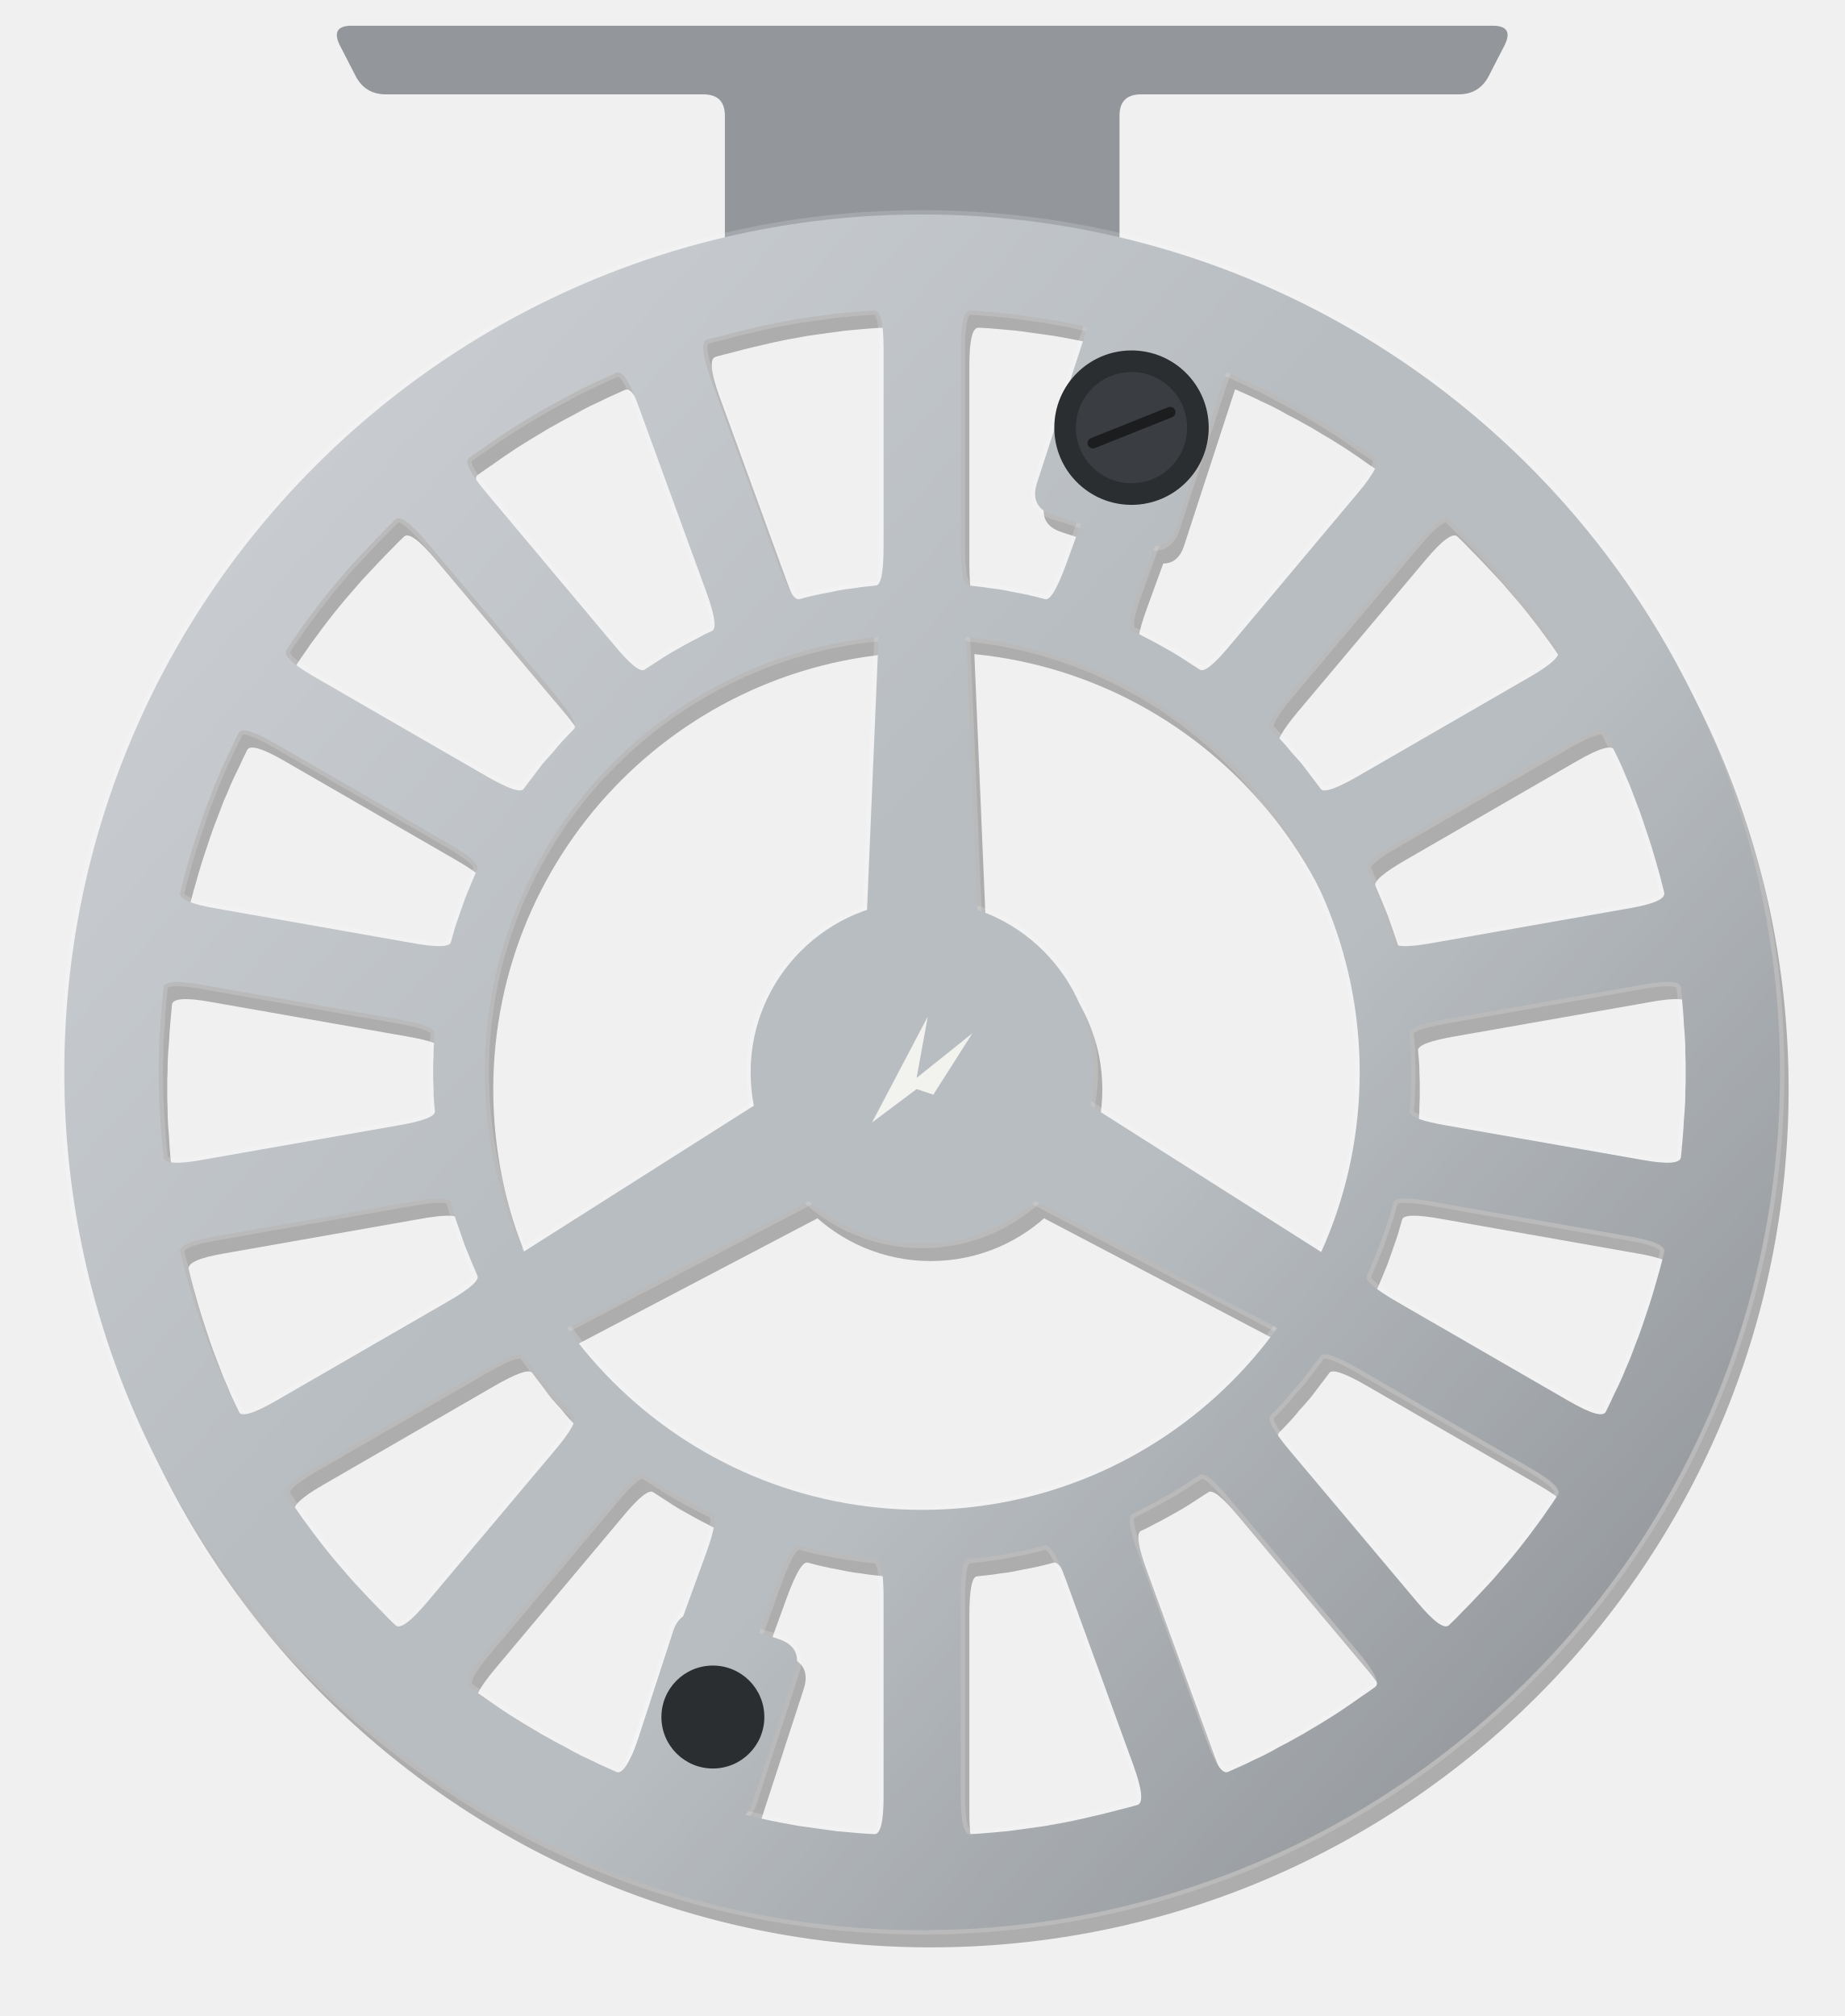
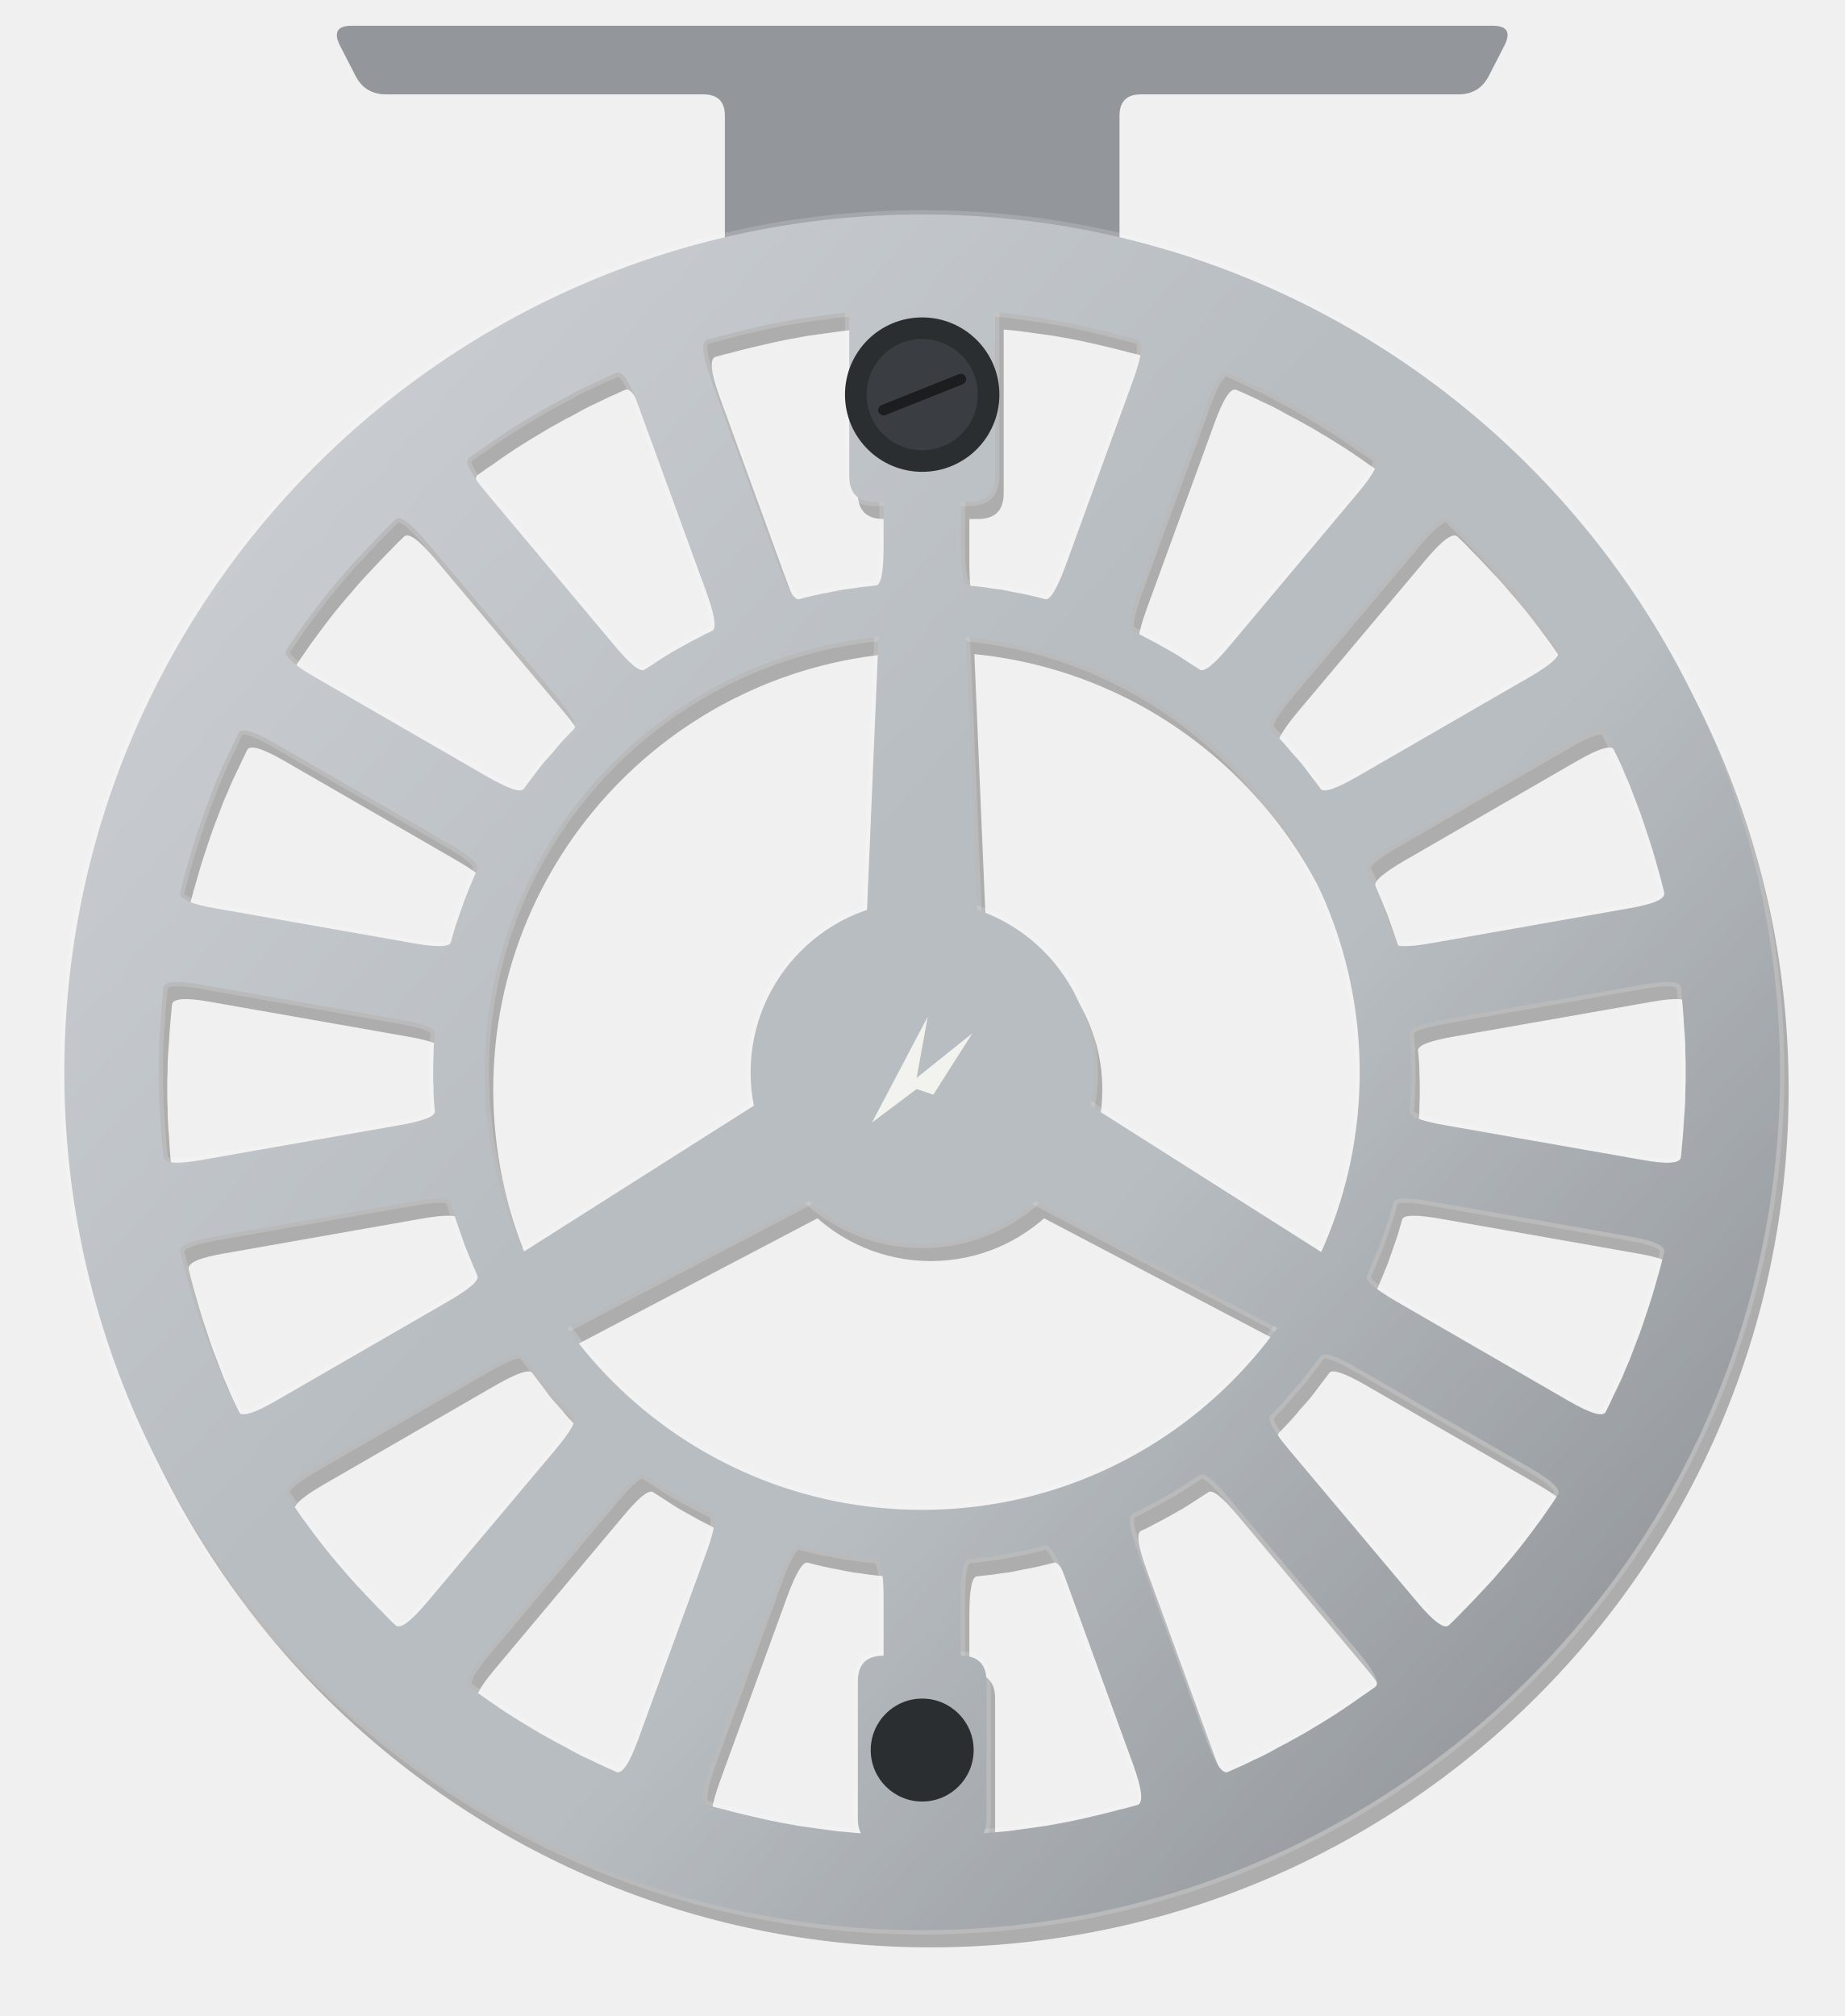
<svg xmlns="http://www.w3.org/2000/svg" viewBox="-215 -250 430 470" color="#b8bdc2">
  <defs>
    <linearGradient id="sheen" x1="0" y1="0" x2="1" y2="1">
      <stop offset="0" stop-color="#fff" stop-opacity=".4" />
      <stop offset=".45" stop-color="#fff" stop-opacity="0" />
      <stop offset=".6" stop-color="#000" stop-opacity="0" />
      <stop offset="1" stop-color="#000" stop-opacity=".3" />
    </linearGradient>
    <g id="back" fill-rule="evenodd">
      <path d="M-135.8 -239.5Q-138 -244 -133 -244L133 -244Q138 -244 135.8 -239.5L132.2 -232.5Q130 -228 125 -228L51 -228Q46 -228 46 -223L46 -191Q46 -186 41 -186L-41 -186Q-46 -186 -46 -191L-46 -223Q-46 -228 -51 -228L-125 -228Q-130 -228 -132.2 -232.5Z" />
    </g>
    <g id="body" fill-rule="evenodd">
      <path d="M-200 0a200 200 0 1 0 400 0a200 200 0 1 0 -400 0ZM-102 0a102 102 0 1 0 204 0a102 102 0 1 0 -204 0ZM9 -168.8Q9 -177.8 11.2 -177.6L11.2 -177.6Q13.4 -177.5 15.6 -177.3L15.6 -177.3Q17.8 -177.1 20 -176.9L20 -176.9Q22.2 -176.6 24.4 -176.3L24.4 -176.3Q26.6 -176 28.7 -175.7L28.7 -175.7Q30.9 -175.3 33.1 -174.9L33.1 -174.9Q35.2 -174.5 37.4 -174L37.4 -174Q39.6 -173.5 41.7 -173L41.7 -173Q43.8 -172.5 46 -171.9L46 -171.9Q48.1 -171.4 50.2 -170.8L50.2 -170.8Q52.3 -170.1 49.3 -161.7L33.5 -118.3Q30.4 -109.9 28.7 -110.3L28.7 -110.3Q26.9 -110.8 25.1 -111.2L25.1 -111.2Q23.4 -111.6 21.6 -111.9L21.6 -111.9Q19.8 -112.3 18 -112.6L18 -112.6Q16.2 -112.8 14.4 -113.1L14.4 -113.1Q12.6 -113.3 10.8 -113.5L10.8 -113.5Q9 -113.6 9 -122.6ZM66.2 -155.5Q69.3 -164 71.3 -163.1L71.3 -163.1Q73.3 -162.2 75.3 -161.3L75.3 -161.3Q77.3 -160.3 79.3 -159.4L79.3 -159.4Q81.3 -158.4 83.2 -157.3L83.2 -157.3Q85.2 -156.3 87.1 -155.2L87.1 -155.2Q89 -154.2 90.9 -153L90.9 -153Q92.8 -151.9 94.7 -150.7L94.7 -150.7Q96.5 -149.6 98.4 -148.3L98.4 -148.3Q100.2 -147.1 102 -145.8L102 -145.8Q103.8 -144.6 105.6 -143.3L105.6 -143.3Q107.4 -142 101.6 -135.1L71.9 -99.7Q66.2 -92.8 64.7 -93.9L64.7 -93.9Q63.2 -94.9 61.6 -95.9L61.6 -95.9Q60.1 -96.9 58.6 -97.8L58.6 -97.8Q57 -98.7 55.4 -99.6L55.4 -99.6Q53.8 -100.5 52.2 -101.3L52.2 -101.3Q50.6 -102.2 49 -102.9L49 -102.9Q47.3 -103.7 50.4 -112.2ZM115.4 -123.5Q121.2 -130.4 122.8 -128.9L122.8 -128.9Q124.4 -127.4 125.9 -125.8L125.9 -125.8Q127.5 -124.2 129 -122.6L129 -122.6Q130.5 -121 132 -119.4L132 -119.4Q133.5 -117.8 134.9 -116.1L134.9 -116.1Q136.4 -114.4 137.8 -112.7L137.8 -112.7Q139.2 -111 140.5 -109.3L140.5 -109.3Q141.9 -107.5 143.2 -105.7L143.2 -105.7Q144.5 -104 145.7 -102.2L145.7 -102.2Q147 -100.4 148.2 -98.5L148.2 -98.5Q149.5 -96.7 141.7 -92.2L101.7 -69.1Q93.9 -64.6 92.9 -66.1L92.9 -66.1Q91.8 -67.6 90.7 -69L90.7 -69Q89.6 -70.5 88.5 -71.9L88.5 -71.9Q87.3 -73.3 86.1 -74.6L86.1 -74.6Q85 -76 83.7 -77.4L83.7 -77.4Q82.5 -78.7 81.2 -80L81.2 -80Q79.9 -81.3 85.7 -88.2ZM150.7 -76.6Q158.5 -81.1 159.4 -79.1L159.4 -79.1Q160.4 -77.1 161.3 -75.1L161.3 -75.1Q162.3 -73.1 163.2 -71.1L163.2 -71.1Q164 -69.1 164.9 -67.1L164.9 -67.1Q165.7 -65 166.5 -62.9L166.5 -62.9Q167.3 -60.9 168 -58.8L168 -58.8Q168.7 -56.7 169.4 -54.6L169.4 -54.6Q170.1 -52.5 170.7 -50.4L170.7 -50.4Q171.3 -48.3 171.9 -46.2L171.9 -46.2Q172.5 -44 173 -41.9L173 -41.9Q173.5 -39.7 164.6 -38.2L119.2 -30.2Q110.4 -28.6 109.9 -30.3L109.9 -30.3Q109.4 -32.1 108.9 -33.8L108.9 -33.8Q108.3 -35.6 107.7 -37.3L107.7 -37.3Q107.1 -39 106.5 -40.7L106.5 -40.7Q105.8 -42.4 105.1 -44.1L105.1 -44.1Q104.4 -45.7 103.7 -47.4L103.7 -47.4Q102.9 -49 110.7 -53.5ZM167.8 -20.4Q176.6 -22 176.9 -19.8L176.9 -19.8Q177.1 -17.6 177.3 -15.4L177.3 -15.4Q177.5 -13.2 177.6 -11L177.6 -11Q177.8 -8.8 177.9 -6.6L177.9 -6.6Q177.9 -4.4 178 -2.2L178 -2.2Q178 0 178 2.2L178 2.2Q177.9 4.4 177.9 6.6L177.9 6.6Q177.8 8.8 177.6 11L177.6 11Q177.5 13.2 177.3 15.4L177.3 15.4Q177.1 17.6 176.9 19.8L176.9 19.8Q176.6 22 167.8 20.4L122.3 12.4Q113.5 10.9 113.6 9.1L113.6 9.1Q113.8 7.3 113.9 5.4L113.9 5.4Q113.9 3.6 114 1.8L114 1.8Q114 0 114 -1.8L114 -1.8Q113.9 -3.6 113.9 -5.4L113.9 -5.4Q113.8 -7.3 113.6 -9.1L113.6 -9.1Q113.5 -10.9 122.3 -12.4ZM164.6 38.2Q173.5 39.7 173 41.9L173 41.9Q172.5 44 171.9 46.2L171.9 46.2Q171.3 48.3 170.7 50.4L170.7 50.4Q170.1 52.5 169.4 54.6L169.4 54.6Q168.7 56.7 168 58.8L168 58.8Q167.3 60.9 166.5 62.9L166.5 62.9Q165.7 65 164.9 67.1L164.9 67.1Q164 69.1 163.2 71.1L163.2 71.1Q162.3 73.1 161.3 75.1L161.3 75.1Q160.4 77.1 159.4 79.1L159.4 79.1Q158.5 81.1 150.7 76.6L110.7 53.5Q102.9 49 103.7 47.4L103.7 47.4Q104.4 45.7 105.1 44.1L105.1 44.1Q105.8 42.4 106.5 40.7L106.5 40.7Q107.1 39 107.7 37.3L107.7 37.3Q108.3 35.6 108.9 33.8L108.9 33.8Q109.4 32.1 109.9 30.3L109.9 30.3Q110.4 28.6 119.2 30.2ZM141.7 92.2Q149.5 96.7 148.2 98.5L148.2 98.5Q147 100.4 145.7 102.2L145.7 102.2Q144.5 104 143.2 105.7L143.2 105.7Q141.9 107.5 140.5 109.3L140.5 109.3Q139.2 111 137.8 112.7L137.8 112.7Q136.4 114.4 134.9 116.1L134.9 116.1Q133.5 117.8 132 119.4L132 119.4Q130.5 121 129 122.6L129 122.6Q127.5 124.2 125.9 125.8L125.9 125.8Q124.4 127.4 122.8 128.9L122.8 128.9Q121.2 130.4 115.4 123.5L85.7 88.2Q79.9 81.3 81.2 80L81.2 80Q82.5 78.7 83.7 77.4L83.7 77.4Q85 76 86.1 74.6L86.1 74.6Q87.3 73.3 88.5 71.9L88.5 71.9Q89.6 70.5 90.7 69L90.7 69Q91.8 67.6 92.9 66.1L92.9 66.1Q93.9 64.6 101.7 69.1ZM101.6 135.1Q107.4 142 105.6 143.3L105.6 143.3Q103.8 144.6 102 145.8L102 145.8Q100.2 147.1 98.4 148.3L98.4 148.3Q96.5 149.6 94.7 150.7L94.7 150.7Q92.8 151.9 90.9 153L90.9 153Q89 154.2 87.1 155.2L87.1 155.2Q85.2 156.3 83.2 157.3L83.2 157.3Q81.3 158.4 79.3 159.4L79.3 159.4Q77.3 160.3 75.3 161.3L75.3 161.3Q73.3 162.2 71.3 163.1L71.3 163.1Q69.3 164 66.2 155.5L50.4 112.2Q47.3 103.7 49 102.9L49 102.9Q50.6 102.2 52.2 101.3L52.2 101.3Q53.8 100.5 55.4 99.6L55.4 99.6Q57 98.7 58.6 97.8L58.6 97.8Q60.1 96.9 61.6 95.9L61.6 95.9Q63.2 94.9 64.7 93.9L64.7 93.9Q66.2 92.8 71.9 99.7ZM49.3 161.7Q52.3 170.1 50.2 170.8L50.2 170.8Q48.1 171.4 46 171.9L46 171.9Q43.8 172.5 41.7 173L41.7 173Q39.6 173.5 37.4 174L37.4 174Q35.2 174.5 33.1 174.9L33.1 174.9Q30.9 175.3 28.7 175.7L28.7 175.7Q26.6 176 24.4 176.3L24.4 176.3Q22.2 176.6 20 176.9L20 176.9Q17.8 177.1 15.6 177.3L15.6 177.3Q13.4 177.5 11.2 177.6L11.2 177.6Q9 177.8 9 168.8L9 122.6Q9 113.6 10.8 113.5L10.8 113.5Q12.6 113.3 14.4 113.1L14.4 113.1Q16.2 112.8 18 112.6L18 112.6Q19.8 112.3 21.6 111.9L21.6 111.9Q23.4 111.6 25.1 111.2L25.1 111.2Q26.9 110.8 28.7 110.3L28.7 110.3Q30.4 109.9 33.5 118.3ZM-9 168.8Q-9 177.8 -11.2 177.6L-11.2 177.6Q-13.4 177.5 -15.6 177.3L-15.6 177.3Q-17.8 177.1 -20 176.9L-20 176.9Q-22.2 176.6 -24.4 176.3L-24.4 176.3Q-26.6 176 -28.7 175.7L-28.7 175.7Q-30.9 175.3 -33.1 174.9L-33.1 174.9Q-35.2 174.5 -37.4 174L-37.4 174Q-39.6 173.5 -41.7 173L-41.7 173Q-43.8 172.5 -46 171.9L-46 171.9Q-48.1 171.4 -50.2 170.8L-50.2 170.8Q-52.3 170.1 -49.3 161.7L-33.5 118.3Q-30.4 109.9 -28.7 110.3L-28.7 110.3Q-26.9 110.8 -25.1 111.2L-25.1 111.2Q-23.4 111.6 -21.6 111.9L-21.6 111.9Q-19.8 112.3 -18 112.6L-18 112.6Q-16.2 112.8 -14.4 113.1L-14.4 113.1Q-12.6 113.3 -10.8 113.5L-10.8 113.5Q-9 113.6 -9 122.6ZM-66.2 155.5Q-69.3 164 -71.3 163.1L-71.3 163.1Q-73.3 162.2 -75.3 161.3L-75.3 161.3Q-77.3 160.3 -79.3 159.4L-79.3 159.4Q-81.3 158.4 -83.2 157.3L-83.2 157.3Q-85.2 156.3 -87.1 155.2L-87.1 155.2Q-89 154.2 -90.9 153L-90.9 153Q-92.8 151.9 -94.7 150.7L-94.7 150.7Q-96.5 149.6 -98.4 148.3L-98.4 148.3Q-100.2 147.1 -102 145.8L-102 145.8Q-103.8 144.6 -105.6 143.3L-105.6 143.3Q-107.4 142 -101.6 135.1L-71.9 99.7Q-66.2 92.8 -64.7 93.9L-64.7 93.9Q-63.2 94.9 -61.6 95.9L-61.6 95.9Q-60.1 96.9 -58.6 97.8L-58.6 97.8Q-57 98.7 -55.4 99.6L-55.4 99.6Q-53.8 100.5 -52.2 101.3L-52.2 101.3Q-50.6 102.2 -49 102.9L-49 102.9Q-47.3 103.7 -50.4 112.2ZM-115.4 123.5Q-121.2 130.4 -122.8 128.9L-122.8 128.9Q-124.4 127.4 -125.9 125.8L-125.9 125.8Q-127.5 124.2 -129 122.6L-129 122.6Q-130.5 121 -132 119.4L-132 119.4Q-133.5 117.8 -134.9 116.1L-134.9 116.1Q-136.4 114.4 -137.8 112.7L-137.8 112.7Q-139.2 111 -140.5 109.3L-140.5 109.3Q-141.9 107.5 -143.2 105.7L-143.2 105.7Q-144.5 104 -145.7 102.2L-145.7 102.2Q-147 100.4 -148.2 98.5L-148.2 98.5Q-149.5 96.7 -141.7 92.2L-101.7 69.1Q-93.9 64.6 -92.9 66.1L-92.9 66.1Q-91.8 67.6 -90.7 69L-90.7 69Q-89.6 70.5 -88.5 71.9L-88.5 71.9Q-87.3 73.3 -86.1 74.6L-86.1 74.6Q-85 76 -83.7 77.4L-83.7 77.4Q-82.5 78.7 -81.2 80L-81.2 80Q-79.9 81.3 -85.7 88.2ZM-150.7 76.6Q-158.5 81.1 -159.4 79.1L-159.4 79.1Q-160.4 77.1 -161.3 75.1L-161.3 75.1Q-162.3 73.1 -163.2 71.1L-163.2 71.1Q-164 69.1 -164.9 67.1L-164.9 67.1Q-165.7 65 -166.5 62.9L-166.5 62.9Q-167.3 60.9 -168 58.8L-168 58.8Q-168.7 56.7 -169.4 54.6L-169.4 54.6Q-170.1 52.5 -170.7 50.4L-170.7 50.4Q-171.3 48.3 -171.9 46.2L-171.9 46.2Q-172.5 44 -173 41.9L-173 41.9Q-173.5 39.7 -164.6 38.2L-119.2 30.2Q-110.4 28.6 -109.9 30.3L-109.9 30.3Q-109.4 32.1 -108.9 33.8L-108.9 33.8Q-108.3 35.6 -107.7 37.3L-107.7 37.3Q-107.1 39 -106.5 40.7L-106.5 40.7Q-105.8 42.4 -105.1 44.1L-105.1 44.1Q-104.4 45.7 -103.7 47.4L-103.7 47.4Q-102.9 49 -110.7 53.5ZM-167.8 20.4Q-176.6 22 -176.9 19.8L-176.9 19.8Q-177.1 17.6 -177.3 15.4L-177.3 15.4Q-177.5 13.2 -177.6 11L-177.6 11Q-177.8 8.8 -177.9 6.6L-177.9 6.6Q-177.9 4.4 -178 2.2L-178 2.2Q-178 0 -178 -2.2L-178 -2.2Q-177.9 -4.4 -177.9 -6.6L-177.9 -6.6Q-177.8 -8.8 -177.6 -11L-177.6 -11Q-177.5 -13.2 -177.3 -15.4L-177.3 -15.4Q-177.1 -17.6 -176.9 -19.8L-176.9 -19.8Q-176.6 -22 -167.8 -20.4L-122.3 -12.4Q-113.5 -10.9 -113.6 -9.1L-113.6 -9.1Q-113.8 -7.3 -113.9 -5.4L-113.9 -5.4Q-113.9 -3.6 -114 -1.8L-114 -1.8Q-114 0 -114 1.8L-114 1.8Q-113.9 3.6 -113.9 5.4L-113.9 5.4Q-113.8 7.3 -113.6 9.1L-113.6 9.1Q-113.5 10.9 -122.3 12.4ZM-164.6 -38.2Q-173.5 -39.7 -173 -41.9L-173 -41.9Q-172.5 -44 -171.9 -46.2L-171.9 -46.2Q-171.3 -48.3 -170.7 -50.4L-170.7 -50.4Q-170.1 -52.5 -169.4 -54.6L-169.4 -54.6Q-168.7 -56.7 -168 -58.8L-168 -58.8Q-167.3 -60.9 -166.5 -62.9L-166.5 -62.9Q-165.7 -65 -164.9 -67.1L-164.9 -67.1Q-164 -69.1 -163.2 -71.1L-163.2 -71.1Q-162.3 -73.1 -161.3 -75.1L-161.3 -75.1Q-160.4 -77.1 -159.4 -79.1L-159.4 -79.1Q-158.5 -81.1 -150.7 -76.6L-110.7 -53.5Q-102.9 -49 -103.7 -47.4L-103.7 -47.4Q-104.4 -45.7 -105.1 -44.1L-105.1 -44.1Q-105.8 -42.4 -106.5 -40.7L-106.5 -40.7Q-107.1 -39 -107.7 -37.3L-107.7 -37.3Q-108.3 -35.6 -108.9 -33.8L-108.9 -33.8Q-109.4 -32.1 -109.9 -30.3L-109.9 -30.3Q-110.4 -28.6 -119.2 -30.2ZM-141.7 -92.2Q-149.5 -96.7 -148.2 -98.5L-148.2 -98.5Q-147 -100.4 -145.7 -102.2L-145.7 -102.2Q-144.5 -104 -143.2 -105.7L-143.2 -105.7Q-141.9 -107.5 -140.5 -109.3L-140.5 -109.3Q-139.2 -111 -137.8 -112.7L-137.8 -112.7Q-136.4 -114.4 -134.9 -116.1L-134.9 -116.1Q-133.5 -117.8 -132 -119.4L-132 -119.4Q-130.5 -121 -129 -122.6L-129 -122.6Q-127.5 -124.2 -125.9 -125.8L-125.9 -125.8Q-124.4 -127.4 -122.8 -128.9L-122.8 -128.9Q-121.2 -130.4 -115.4 -123.5L-85.7 -88.2Q-79.9 -81.3 -81.2 -80L-81.2 -80Q-82.5 -78.7 -83.7 -77.4L-83.7 -77.4Q-85 -76 -86.1 -74.6L-86.1 -74.6Q-87.3 -73.3 -88.5 -71.9L-88.5 -71.9Q-89.6 -70.5 -90.7 -69L-90.7 -69Q-91.8 -67.6 -92.9 -66.1L-92.9 -66.1Q-93.9 -64.6 -101.7 -69.1ZM-101.6 -135.1Q-107.4 -142 -105.6 -143.3L-105.6 -143.3Q-103.8 -144.6 -102 -145.8L-102 -145.8Q-100.2 -147.1 -98.4 -148.3L-98.4 -148.3Q-96.5 -149.6 -94.7 -150.7L-94.7 -150.7Q-92.8 -151.9 -90.9 -153L-90.9 -153Q-89 -154.2 -87.1 -155.2L-87.1 -155.2Q-85.2 -156.3 -83.2 -157.3L-83.2 -157.3Q-81.3 -158.4 -79.3 -159.4L-79.3 -159.4Q-77.3 -160.3 -75.3 -161.3L-75.3 -161.3Q-73.3 -162.2 -71.3 -163.1L-71.3 -163.1Q-69.3 -164 -66.2 -155.5L-50.4 -112.2Q-47.3 -103.7 -49 -102.9L-49 -102.9Q-50.6 -102.2 -52.2 -101.3L-52.2 -101.3Q-53.8 -100.5 -55.4 -99.6L-55.4 -99.6Q-57 -98.7 -58.6 -97.8L-58.6 -97.8Q-60.1 -96.9 -61.6 -95.9L-61.6 -95.9Q-63.2 -94.9 -64.7 -93.9L-64.7 -93.9Q-66.2 -92.8 -71.9 -99.7ZM-49.3 -161.7Q-52.3 -170.1 -50.2 -170.8L-50.2 -170.8Q-48.1 -171.4 -46 -171.9L-46 -171.9Q-43.8 -172.5 -41.7 -173L-41.7 -173Q-39.6 -173.5 -37.4 -174L-37.4 -174Q-35.2 -174.5 -33.1 -174.9L-33.1 -174.9Q-30.9 -175.3 -28.7 -175.7L-28.7 -175.7Q-26.6 -176 -24.4 -176.3L-24.4 -176.3Q-22.2 -176.6 -20 -176.9L-20 -176.9Q-17.8 -177.1 -15.6 -177.3L-15.6 -177.3Q-13.4 -177.5 -11.2 -177.6L-11.2 -177.6Q-9 -177.8 -9 -168.8L-9 -122.6Q-9 -113.6 -10.8 -113.5L-10.8 -113.5Q-12.6 -113.3 -14.4 -113.1L-14.4 -113.1Q-16.2 -112.8 -18 -112.6L-18 -112.6Q-19.8 -112.3 -21.6 -111.9L-21.6 -111.9Q-23.4 -111.6 -25.1 -111.2L-25.1 -111.2Q-26.9 -110.8 -28.7 -110.3L-28.7 -110.3Q-30.4 -109.9 -33.5 -118.3Z" />
-       <path d="M30.6 -129.9Q24.9 -131.7 26.8 -137.5L38.5 -173.6Q40.4 -179.3 46.1 -177.4L67 -170.6Q72.7 -168.8 70.9 -163.1L59.1 -126.9Q57.3 -121.2 51.6 -123.1Z" />
-       <path d="M-33.5 132.1Q-27.8 134 -29.6 139.7L-39.5 170.1Q-41.4 175.8 -47.1 174L-64.2 168.4Q-69.9 166.6 -68 160.8L-58.1 130.4Q-56.3 124.7 -50.6 126.6Z" />
+       <path d="M-11 -133Q-17 -133 -17 -139L-17 -177Q-17 -183 -11 -183L11 -183Q17 -183 17 -177L17 -139Q17 -133 11 -133Z" />
+       <path d="M9 136Q15 136 15 142L15 174Q15 180 9 180L-9 180Q-15 180 -15 174L-15 142Q-15 136 -9 136Z" />
      <path d="M10 -34Q13 -34 12.9 -37L10.1 -103Q10 -106 7 -106L-7 -106Q-10 -106 -10.1 -103L-12.9 -37Q-13 -34 -10 -34Z" />
      <path d="M24.4 25.7Q22.9 28.3 25.6 29.6L84.1 60.3Q86.8 61.7 88.3 59.1L95.3 46.9Q96.8 44.3 94.3 42.7L38.5 7.3Q35.9 5.7 34.4 8.3Z" />
      <path d="M-34.4 8.3Q-35.9 5.7 -38.5 7.3L-94.3 42.7Q-96.8 44.3 -95.3 46.9L-88.3 59.1Q-86.8 61.7 -84.1 60.3L-25.6 29.6Q-22.9 28.3 -24.4 25.7Z" />
      <path d="M-40 0a40 40 0 1 0 80 0a40 40 0 1 0 -80 0Z" />
    </g>
    <mask id="body-mask">
      <use href="#body" fill="#fff" />
    </mask>
  </defs>
  <use href="#back" fill="currentColor" />
  <use href="#back" fill="#000" opacity=".2" />
  <use href="#body" fill="#000" opacity=".28" transform="translate(2 4)" />
  <use href="#body" fill="none" stroke="#fff" stroke-opacity=".16" stroke-width="2" />
  <use href="#body" fill="currentColor" />
  <rect x="-215" y="-250" width="430" height="470" fill="url(#sheen)" mask="url(#body-mask)" />
  <path d="M-11.7 11.7L1.3 -13L-1.3 1.3L11.7 -9.1L2.6 5.2L-1.3 3.9Z" fill="#f2f2ee" />
-   <circle cx="48.8" cy="-150.3" r="18" fill="#2b2e31" />
-   <circle cx="48.8" cy="-150.3" r="12.96" fill="#3a3e42" />
-   <path d="M39.8 -146.7L57.8 -153.9" stroke="#1b1d1f" stroke-width="2.5" stroke-linecap="round" />
-   <circle cx="-48.8" cy="150.3" r="12" fill="#2b2e31" />
+   <circle cx="0" cy="-158" r="18" fill="#2b2e31" />
+   <circle cx="0" cy="-158" r="12.96" fill="#3a3e42" />
+   <path d="M-9 -154.4L9 -161.6" stroke="#1b1d1f" stroke-width="2.5" stroke-linecap="round" />
+   <circle cx="0.0" cy="158.0" r="12" fill="#2b2e31" />
</svg>
